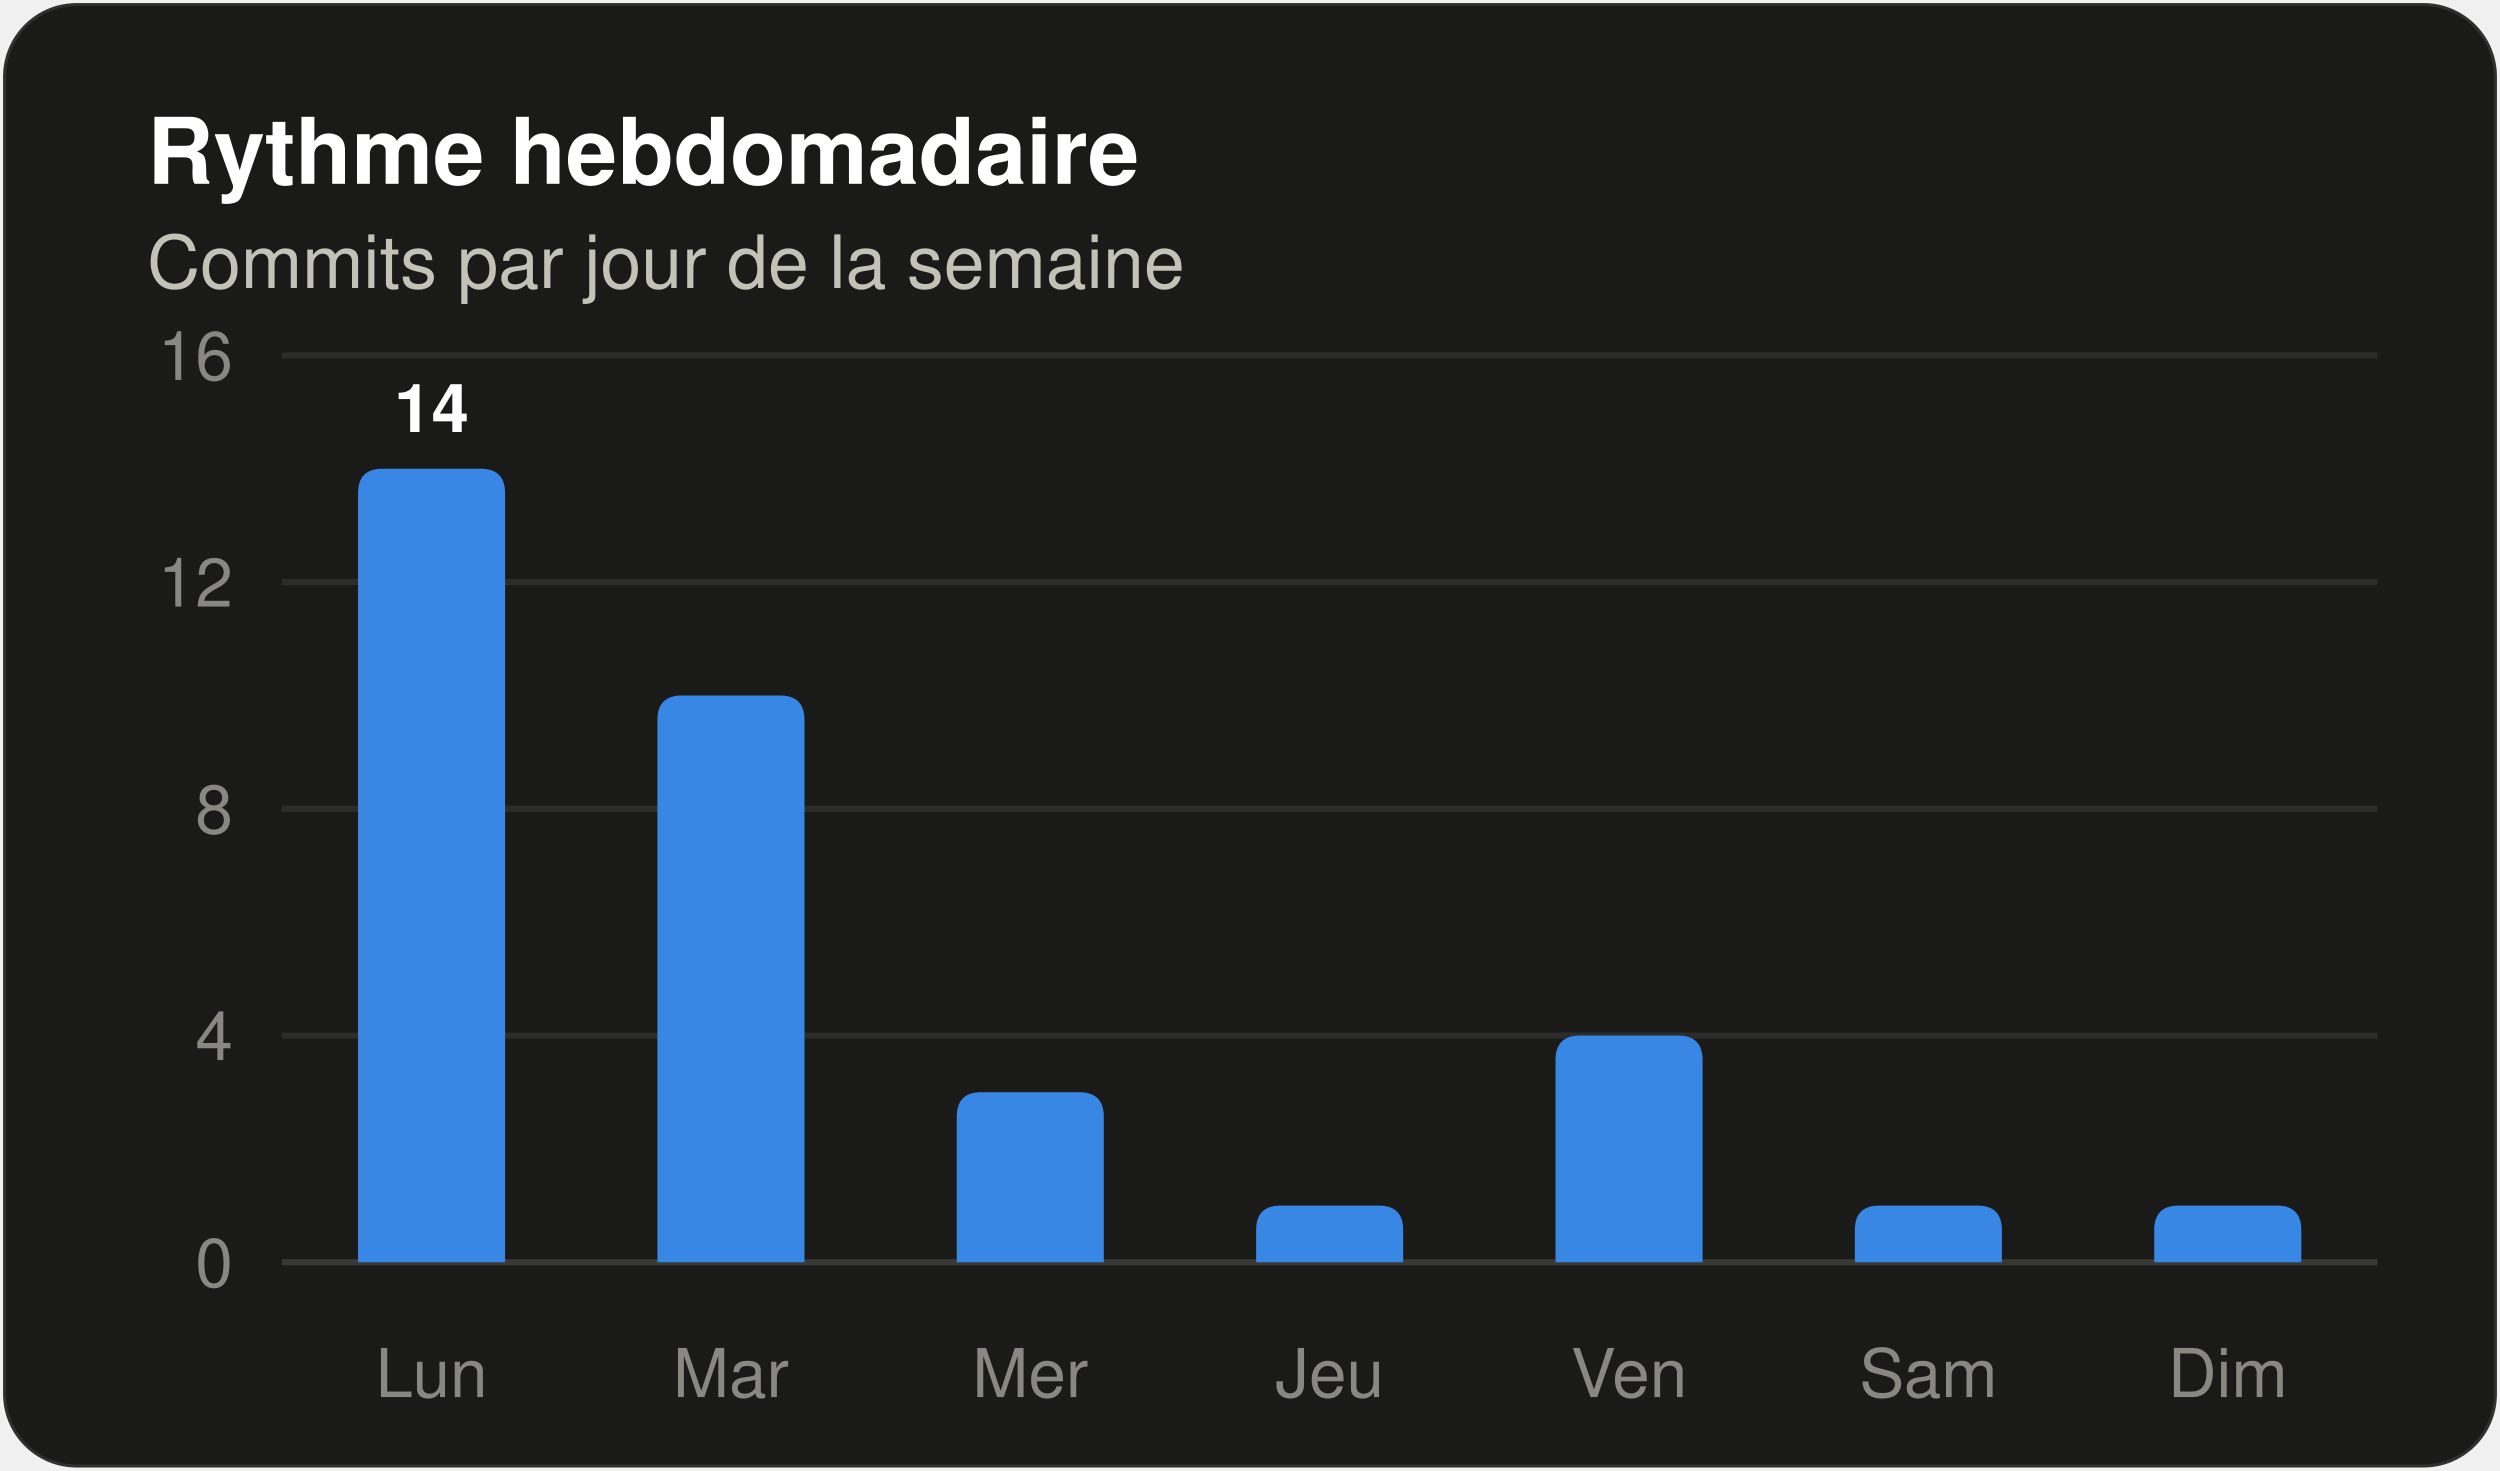
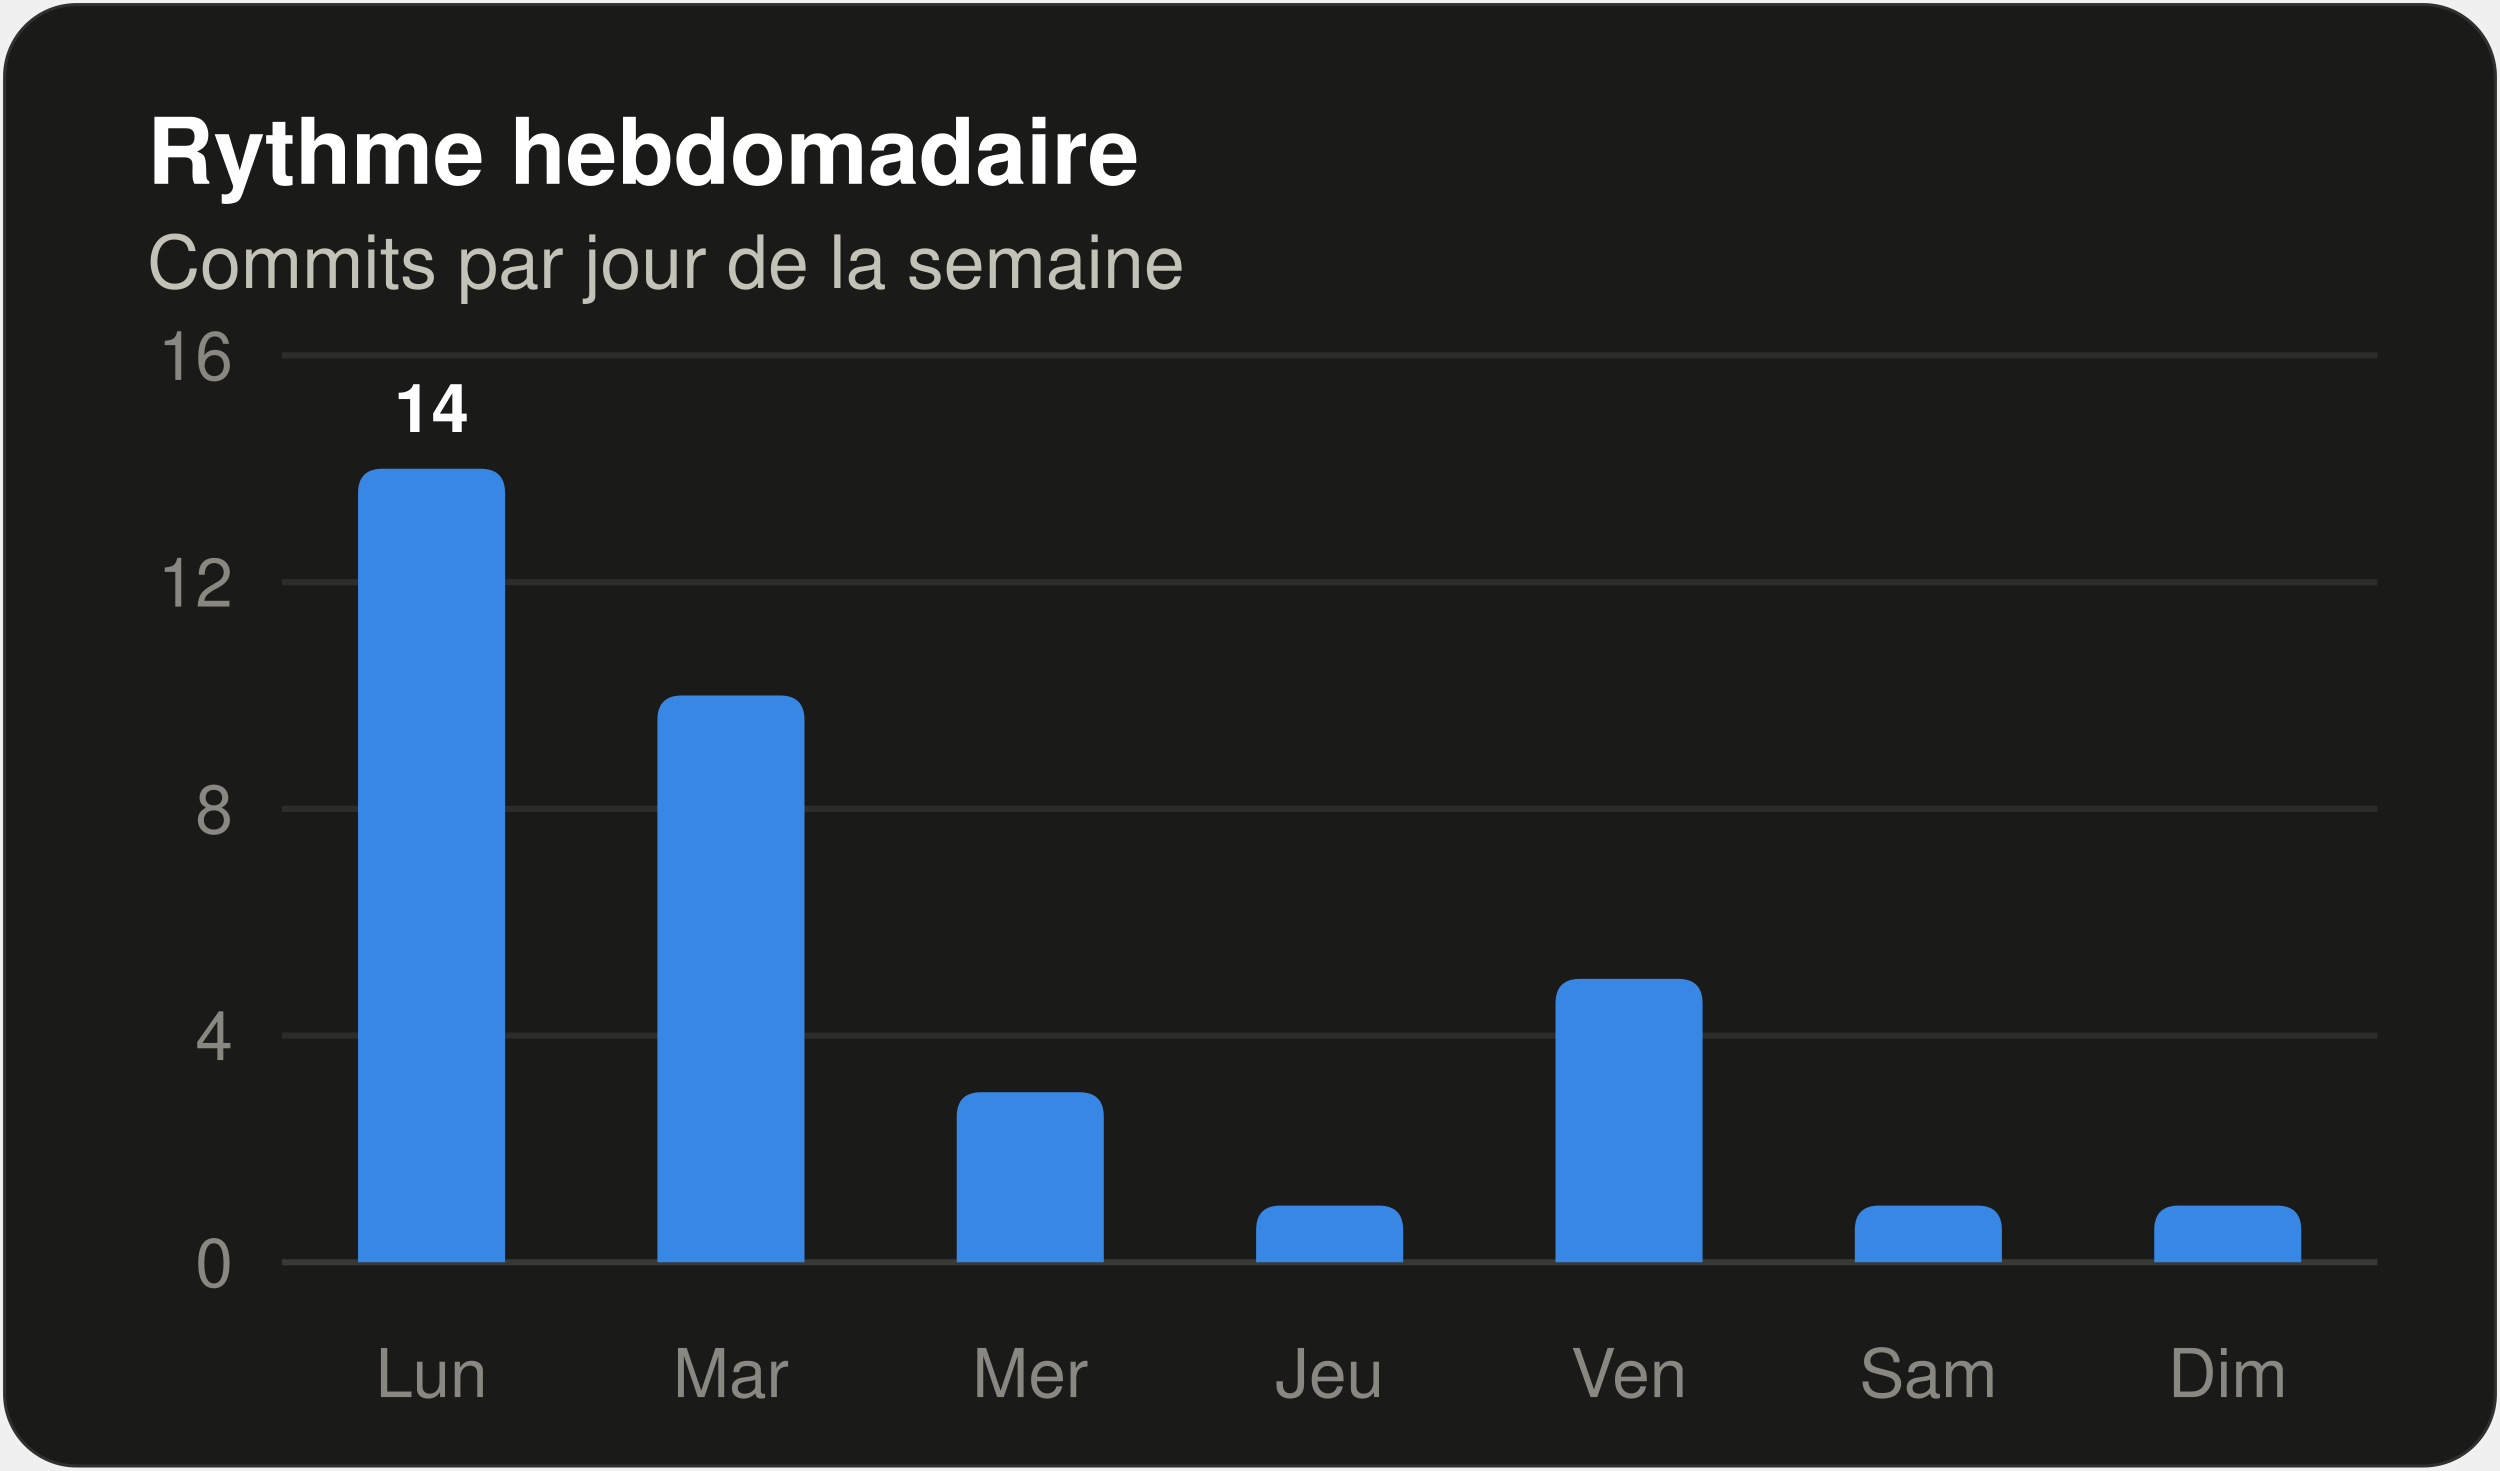
<svg xmlns="http://www.w3.org/2000/svg" width="408" height="240" viewBox="0 0 408 240" role="img" aria-label="Histogramme des commits par jour de la semaine" font-family="system-ui, 'Segoe UI', Ubuntu, Helvetica, Arial, sans-serif">
  <rect x="0.5" y="0.5" width="407" height="239" rx="12" fill="#1a1a19" stroke="rgba(255,255,255,0.10)" />
  <text x="24" y="30" font-size="15" fill="#ffffff" font-weight="600">Rythme hebdomadaire</text>
  <text x="24" y="47" font-size="12" fill="#c3c2b7">Commits par jour de la semaine</text>
  <line x1="46" y1="206.0" x2="388" y2="206.0" stroke="#383835" stroke-width="1" />
  <text x="38" y="210" font-size="11" fill="#898781" text-anchor="end" font-variant-numeric="tabular-nums">0</text>
  <line x1="46" y1="169.0" x2="388" y2="169.0" stroke="#2c2c2a" stroke-width="1" />
  <text x="38" y="173" font-size="11" fill="#898781" text-anchor="end" font-variant-numeric="tabular-nums">4</text>
  <line x1="46" y1="132.0" x2="388" y2="132.0" stroke="#2c2c2a" stroke-width="1" />
  <text x="38" y="136" font-size="11" fill="#898781" text-anchor="end" font-variant-numeric="tabular-nums">8</text>
  <line x1="46" y1="95.0" x2="388" y2="95.0" stroke="#2c2c2a" stroke-width="1" />
  <text x="38" y="99" font-size="11" fill="#898781" text-anchor="end" font-variant-numeric="tabular-nums">12</text>
  <line x1="46" y1="58.0" x2="388" y2="58.0" stroke="#2c2c2a" stroke-width="1" />
  <text x="38" y="62" font-size="11" fill="#898781" text-anchor="end" font-variant-numeric="tabular-nums">16</text>
  <path d="M 58.43 206.00 V 80.50 Q 58.43 76.50 62.43 76.50 H 78.43 Q 82.43 76.50 82.43 80.50 V 206.00 Z" fill="#3987e5" />
  <text x="70.429" y="70.5" font-size="11" fill="#ffffff" font-weight="600" text-anchor="middle">14</text>
  <text x="70.429" y="228" font-size="11" fill="#898781" text-anchor="middle">Lun</text>
  <path d="M 107.29 206.00 V 117.50 Q 107.29 113.50 111.29 113.50 H 127.29 Q 131.29 113.50 131.29 117.50 V 206.00 Z" fill="#3987e5" />
  <text x="119.286" y="228" font-size="11" fill="#898781" text-anchor="middle">Mar</text>
  <path d="M 156.14 206.00 V 182.25 Q 156.14 178.25 160.14 178.25 H 176.14 Q 180.14 178.25 180.14 182.25 V 206.00 Z" fill="#3987e5" />
  <text x="168.143" y="228" font-size="11" fill="#898781" text-anchor="middle">Mer</text>
  <path d="M 205.00 206.00 V 200.75 Q 205.00 196.75 209.00 196.75 H 225.00 Q 229.00 196.75 229.00 200.75 V 206.00 Z" fill="#3987e5" />
  <text x="217" y="228" font-size="11" fill="#898781" text-anchor="middle">Jeu</text>
-   <path d="M 253.86 206.00 V 173.00 Q 253.86 169.00 257.86 169.00 H 273.86 Q 277.86 169.00 277.86 173.00 V 206.00 Z" fill="#3987e5" />
+   <path d="M 253.86 206.00 V 163.75 Q 253.86 159.75 257.86 159.75 H 273.86 Q 277.86 159.75 277.86 163.75 V 206.00 Z" fill="#3987e5" />
  <text x="265.857" y="228" font-size="11" fill="#898781" text-anchor="middle">Ven</text>
  <path d="M 302.71 206.00 V 200.75 Q 302.71 196.75 306.71 196.75 H 322.71 Q 326.71 196.75 326.71 200.75 V 206.00 Z" fill="#3987e5" />
  <text x="314.714" y="228" font-size="11" fill="#898781" text-anchor="middle">Sam</text>
  <path d="M 351.57 206.00 V 200.75 Q 351.57 196.75 355.57 196.75 H 371.57 Q 375.57 196.75 375.57 200.75 V 206.00 Z" fill="#3987e5" />
  <text x="363.571" y="228" font-size="11" fill="#898781" text-anchor="middle">Dim</text>
</svg>
